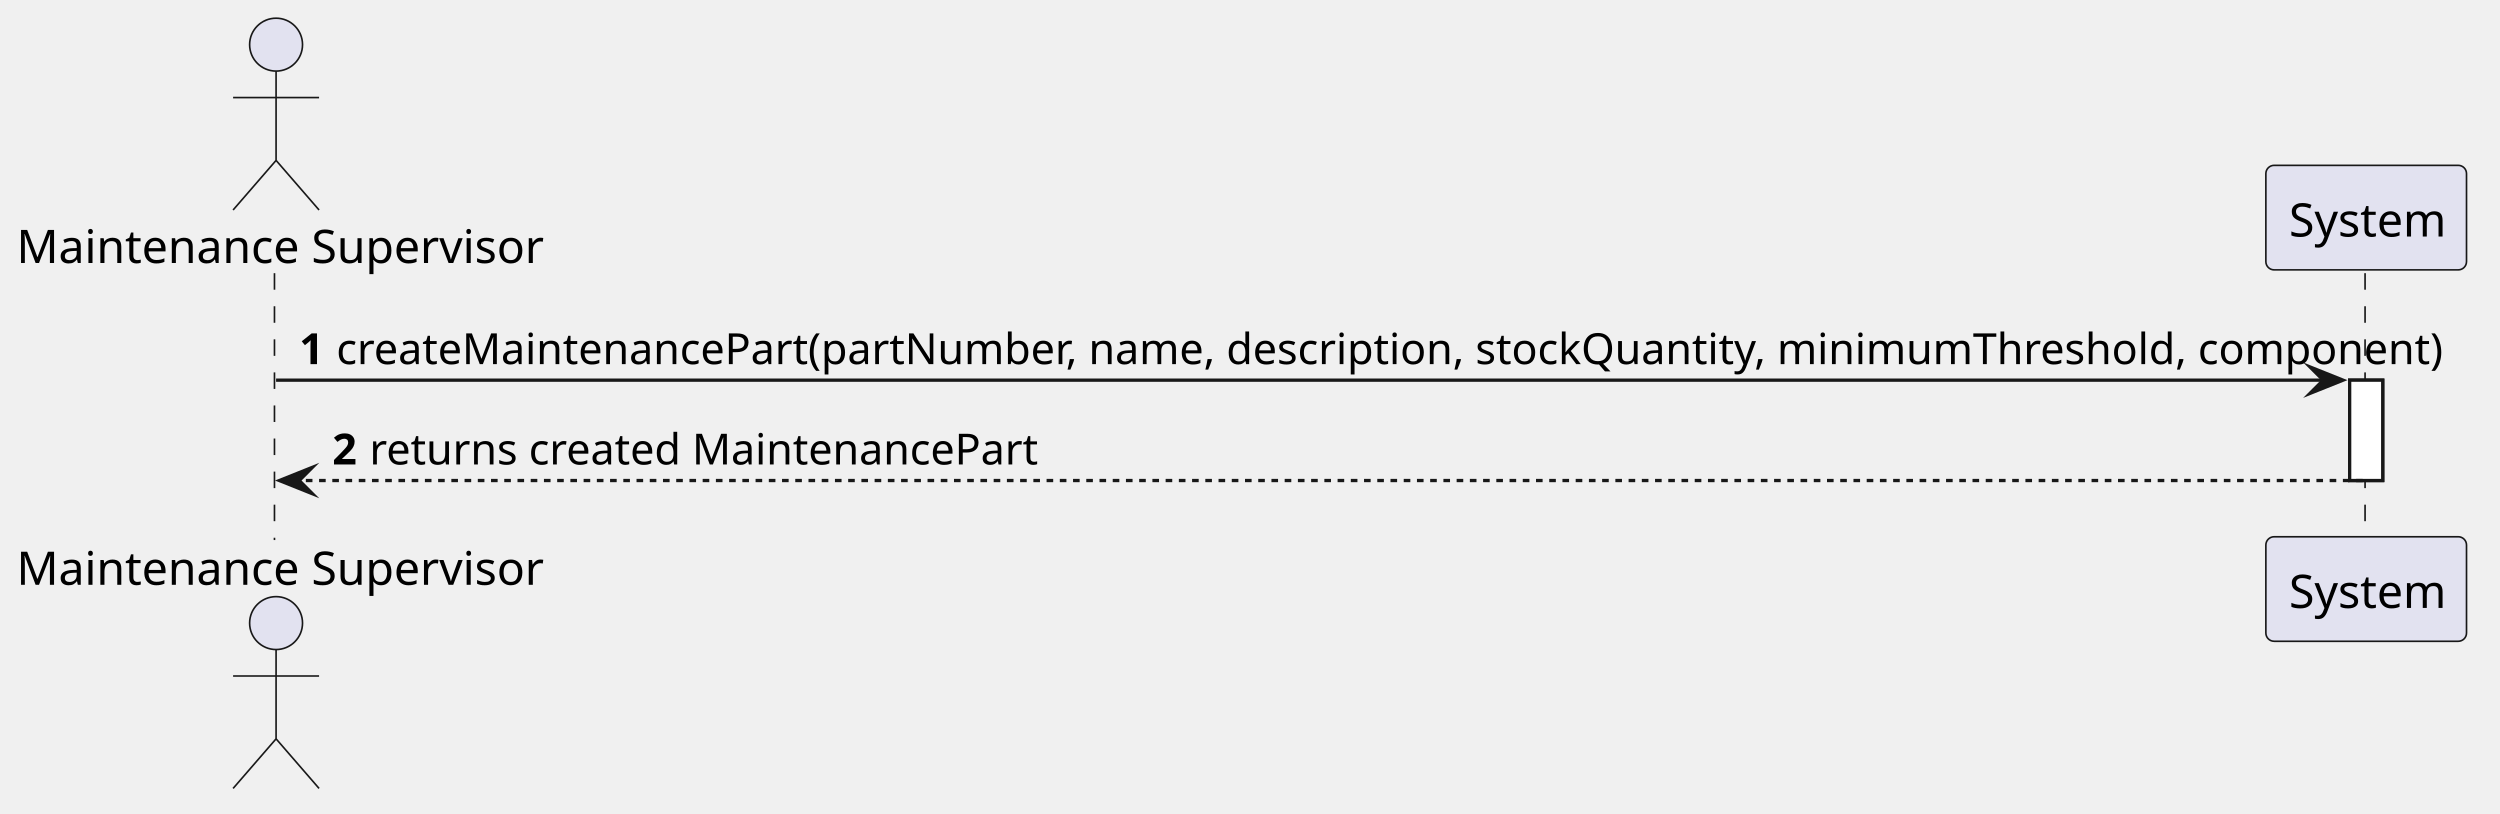
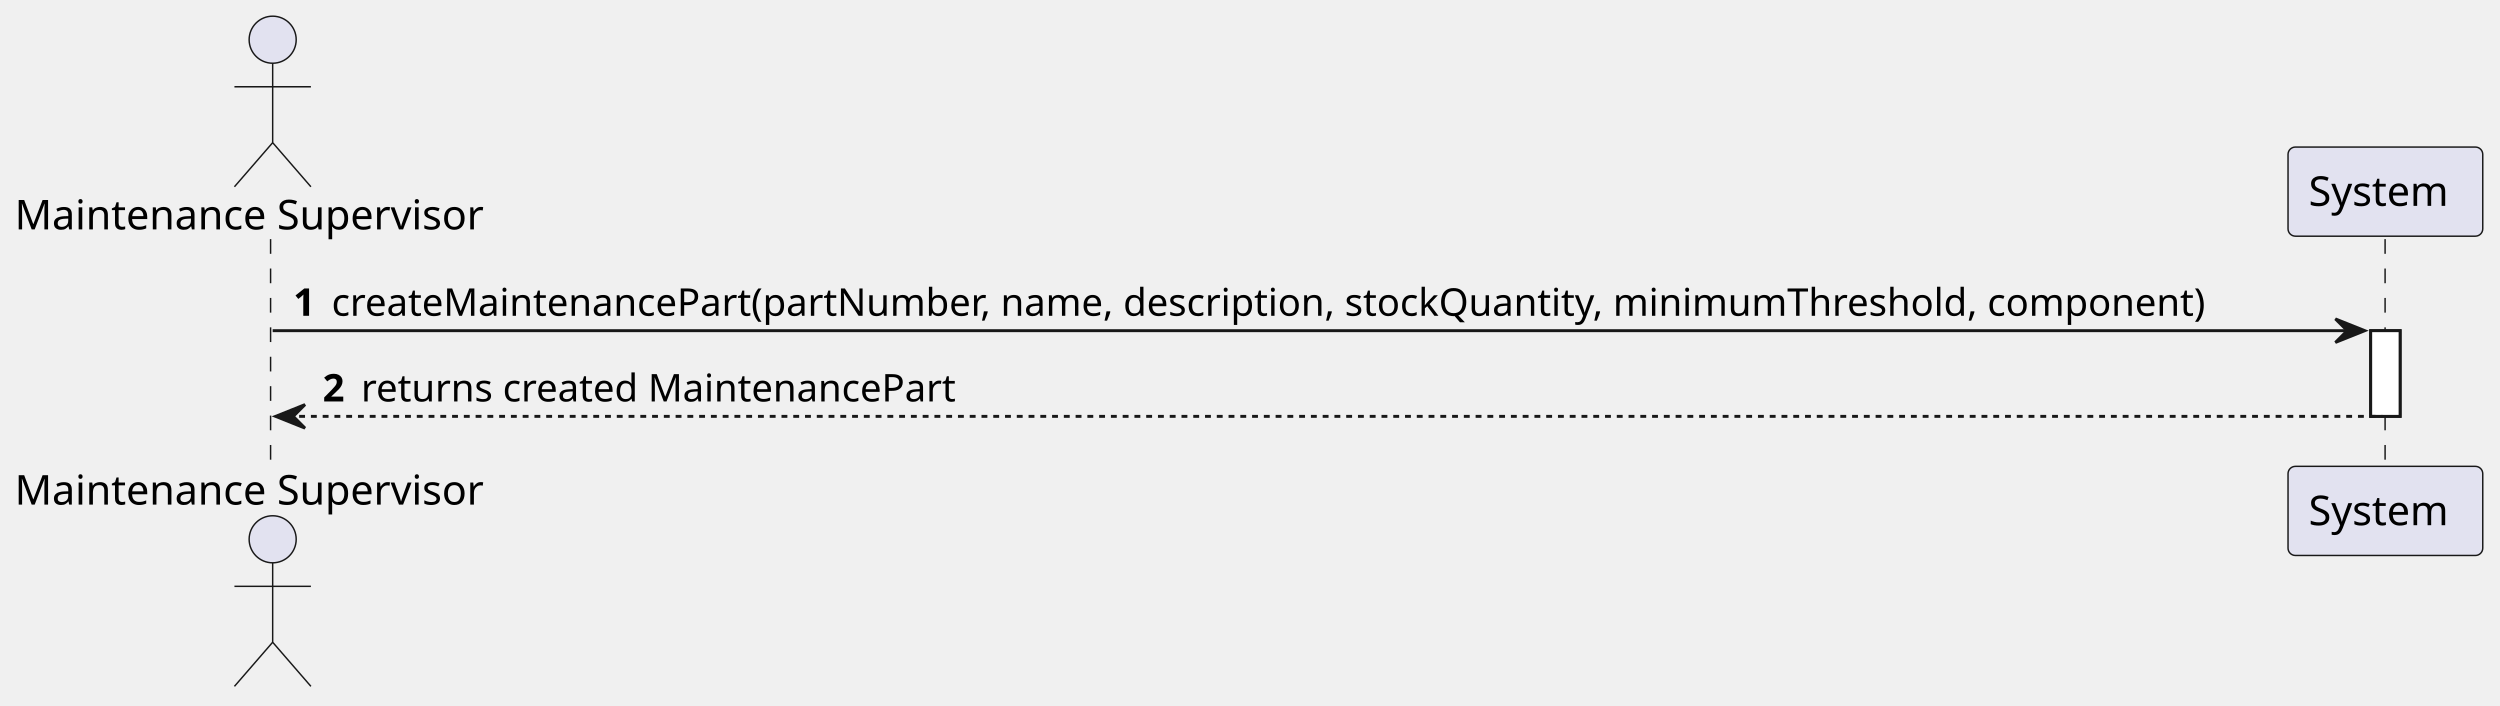
- <svg xmlns="http://www.w3.org/2000/svg" contentStyleType="text/css" data-diagram-type="SEQUENCE" height="246px" preserveAspectRatio="none" style="width:756px;height:246px;background:#FFFFFF;" version="1.1" viewBox="0 0 756 246" width="756px" zoomAndPan="magnify">
+ <svg xmlns="http://www.w3.org/2000/svg" contentStyleType="text/css" data-diagram-type="SEQUENCE" height="240px" preserveAspectRatio="none" style="width:850px;height:240px;background:#FFFFFF;" version="1.1" viewBox="0 0 850 240" width="850px" zoomAndPan="magnify">
  <defs />
  <g>
    <g>
-       <rect fill="#FFFFFF" height="30.352" style="stroke:#181818;stroke-width:1;" width="10" x="710.535" y="114.961" />
+       <rect fill="#FFFFFF" height="29.133" style="stroke:#181818;stroke-width:1;" width="10" x="806.034" y="112.43" />
    </g>
-     <g class="participant-lifeline" data-entity-uid="part1" data-qualified-name="Actor" data-source-line="2" id="part1-lifeline">
+     <g class="participant-lifeline" data-entity-uid="part1" data-qualified-name="Actor" id="part1-lifeline">
      <g>
-         <rect fill="#000000" fill-opacity="0" height="80.703" width="8" x="79.486" y="82.609" />
-         <line style="stroke:#181818;stroke-width:0.5;stroke-dasharray:5,5;" x1="83" x2="83" y1="82.609" y2="163.312" />
+         <rect fill="#000000" fill-opacity="0" height="78.266" width="8" x="88.707" y="81.297" />
+         <line style="stroke:#181818;stroke-width:0.5;stroke-dasharray:5,5;" x1="92" x2="92" y1="81.297" y2="159.562" />
      </g>
    </g>
-     <g class="participant-lifeline" data-entity-uid="part2" data-qualified-name="Sys" data-source-line="3" id="part2-lifeline">
+     <g class="participant-lifeline" data-entity-uid="part2" data-qualified-name="Sys" id="part2-lifeline">
      <g>
-         <rect fill="#000000" fill-opacity="0" height="80.703" width="8" x="711.535" y="82.609" />
-         <line style="stroke:#181818;stroke-width:0.5;stroke-dasharray:5,5;" x1="715.197" x2="715.197" y1="82.609" y2="163.312" />
+         <rect fill="#000000" fill-opacity="0" height="78.266" width="8" x="807.034" y="81.297" />
+         <line style="stroke:#181818;stroke-width:0.5;stroke-dasharray:5,5;" x1="810.931" x2="810.931" y1="81.297" y2="159.562" />
      </g>
    </g>
-     <g class="participant participant-head" data-entity-uid="part1" data-qualified-name="Actor" data-source-line="2" id="part1-head">
-       <text fill="#000000" font-family="sans-serif" font-size="14" lengthAdjust="spacing" textLength="150.972" x="5" y="79.533">Maintenance Supervisor</text>
-       <ellipse cx="83.486" cy="13.5" fill="#E2E2F0" rx="8" ry="8" style="stroke:#181818;stroke-width:0.5;" />
-       <path d="M83.486,21.5 L83.486,48.5 M70.486,29.5 L96.486,29.5 M83.486,48.5 L70.486,63.5 M83.486,48.5 L96.486,63.5" fill="none" style="stroke:#181818;stroke-width:0.5;" />
+     <g class="participant participant-head" data-entity-uid="part1" data-qualified-name="Actor" id="part1-head">
+       <text fill="#000000" font-family="sans-serif" font-size="14" lengthAdjust="spacing" textLength="169.415" x="5" y="77.995">Maintenance Supervisor</text>
+       <ellipse cx="92.707" cy="13.5" fill="#E2E2F0" rx="8" ry="8" style="stroke:#181818;stroke-width:0.5;" />
+       <path d="M92.707,21.5 L92.707,48.5 M79.707,29.5 L105.707,29.5 M92.707,48.5 L79.707,63.5 M92.707,48.5 L105.707,63.5" fill="none" style="stroke:#181818;stroke-width:0.5;" />
    </g>
-     <g class="participant participant-tail" data-entity-uid="part1" data-qualified-name="Actor" data-source-line="2" id="part1-tail">
-       <text fill="#000000" font-family="sans-serif" font-size="14" lengthAdjust="spacing" textLength="150.972" x="5" y="176.846">Maintenance Supervisor</text>
-       <ellipse cx="83.486" cy="188.422" fill="#E2E2F0" rx="8" ry="8" style="stroke:#181818;stroke-width:0.5;" />
-       <path d="M83.486,196.422 L83.486,223.422 M70.486,204.422 L96.486,204.422 M83.486,223.422 L70.486,238.422 M83.486,223.422 L96.486,238.422" fill="none" style="stroke:#181818;stroke-width:0.5;" />
+     <g class="participant participant-tail" data-entity-uid="part1" data-qualified-name="Actor" id="part1-tail">
+       <text fill="#000000" font-family="sans-serif" font-size="14" lengthAdjust="spacing" textLength="169.415" x="5" y="171.558">Maintenance Supervisor</text>
+       <ellipse cx="92.707" cy="183.359" fill="#E2E2F0" rx="8" ry="8" style="stroke:#181818;stroke-width:0.5;" />
+       <path d="M92.707,191.359 L92.707,218.359 M79.707,199.359 L105.707,199.359 M92.707,218.359 L79.707,233.359 M92.707,218.359 L105.707,233.359" fill="none" style="stroke:#181818;stroke-width:0.5;" />
    </g>
-     <g class="participant participant-head" data-entity-uid="part2" data-qualified-name="Sys" data-source-line="3" id="part2-head">
-       <rect fill="#E2E2F0" height="31.609" rx="2.5" ry="2.5" style="stroke:#181818;stroke-width:0.5;" width="60.676" x="685.197" y="50" />
-       <text fill="#000000" font-family="sans-serif" font-size="14" lengthAdjust="spacing" textLength="46.676" x="692.197" y="71.533">System</text>
+     <g class="participant participant-head" data-entity-uid="part2" data-qualified-name="Sys" id="part2-head">
+       <rect fill="#E2E2F0" height="30.297" rx="2.5" ry="2.5" style="stroke:#181818;stroke-width:0.5;" width="66.206" x="777.931" y="50" />
+       <text fill="#000000" font-family="sans-serif" font-size="14" lengthAdjust="spacing" textLength="52.206" x="784.931" y="69.995">System</text>
    </g>
-     <g class="participant participant-tail" data-entity-uid="part2" data-qualified-name="Sys" data-source-line="3" id="part2-tail">
-       <rect fill="#E2E2F0" height="31.609" rx="2.5" ry="2.5" style="stroke:#181818;stroke-width:0.5;" width="60.676" x="685.197" y="162.312" />
-       <text fill="#000000" font-family="sans-serif" font-size="14" lengthAdjust="spacing" textLength="46.676" x="692.197" y="183.846">System</text>
+     <g class="participant participant-tail" data-entity-uid="part2" data-qualified-name="Sys" id="part2-tail">
+       <rect fill="#E2E2F0" height="30.297" rx="2.5" ry="2.5" style="stroke:#181818;stroke-width:0.5;" width="66.206" x="777.931" y="158.562" />
+       <text fill="#000000" font-family="sans-serif" font-size="14" lengthAdjust="spacing" textLength="52.206" x="784.931" y="178.558">System</text>
    </g>
    <g>
-       <rect fill="#FFFFFF" height="30.352" style="stroke:#181818;stroke-width:1;" width="10" x="710.535" y="114.961" />
+       <rect fill="#FFFFFF" height="29.133" style="stroke:#181818;stroke-width:1;" width="10" x="806.034" y="112.43" />
    </g>
-     <g class="message" data-entity-1="part1" data-entity-2="part2" data-source-line="4" id="msg1">
-       <polygon fill="#181818" points="698.535,110.961,708.535,114.961,698.535,118.961,702.535,114.961" style="stroke:#181818;stroke-width:1;stroke-linejoin:miter;stroke-miterlimit:10;" />
-       <line style="stroke:#181818;stroke-width:1;" x1="83.486" x2="704.535" y1="114.961" y2="114.961" />
-       <text fill="#000000" font-family="sans-serif" font-size="13" font-weight="700" lengthAdjust="spacing" textLength="7.23" x="90.486" y="110.105">1</text>
-       <text fill="#000000" font-family="sans-serif" font-size="13" lengthAdjust="spacing" textLength="596.819" x="101.716" y="110.105">createMaintenancePart(partNumber, name, description, stockQuantity, minimumThreshold, component)</text>
+     <g class="message" data-entity-1="part1" data-entity-2="part2" id="msg1">
+       <polygon fill="#181818" points="794.034,108.43,804.034,112.43,794.034,116.43,798.034,112.43" style="stroke:#181818;stroke-width:1;" />
+       <line style="stroke:#181818;stroke-width:1;" x1="92.707" x2="800.034" y1="112.43" y2="112.43" />
+       <text fill="#000000" font-family="sans-serif" font-size="13" font-weight="bold" lengthAdjust="spacing" textLength="9.045" x="99.707" y="107.364">1</text>
+       <text fill="#000000" font-family="sans-serif" font-size="13" lengthAdjust="spacing" textLength="681.281" x="112.753" y="107.364">createMaintenancePart(partNumber, name, description, stockQuantity, minimumThreshold, component)</text>
    </g>
-     <g class="message" data-entity-1="part2" data-entity-2="part1" data-source-line="6" id="msg2">
-       <polygon fill="#181818" points="94.486,141.312,84.486,145.312,94.486,149.312,90.486,145.312" style="stroke:#181818;stroke-width:1;stroke-linejoin:miter;stroke-miterlimit:10;" />
-       <line style="stroke:#181818;stroke-width:1;stroke-dasharray:2,2;" x1="88.486" x2="714.535" y1="145.312" y2="145.312" />
-       <text fill="#000000" font-family="sans-serif" font-size="13" font-weight="700" lengthAdjust="spacing" textLength="7.23" x="100.486" y="140.456">2</text>
-       <text fill="#000000" font-family="sans-serif" font-size="13" lengthAdjust="spacing" textLength="189.325" x="111.716" y="140.456">returns created MaintenancePart</text>
+     <g class="message" data-entity-1="part2" data-entity-2="part1" id="msg2">
+       <polygon fill="#181818" points="103.707,137.562,93.707,141.562,103.707,145.562,99.707,141.562" style="stroke:#181818;stroke-width:1;" />
+       <line style="stroke:#181818;stroke-width:1;stroke-dasharray:2,2;" x1="97.707" x2="810.034" y1="141.562" y2="141.562" />
+       <text fill="#000000" font-family="sans-serif" font-size="13" font-weight="bold" lengthAdjust="spacing" textLength="9.045" x="109.707" y="136.497">2</text>
+       <text fill="#000000" font-family="sans-serif" font-size="13" lengthAdjust="spacing" textLength="215.071" x="122.753" y="136.497">returns created MaintenancePart</text>
    </g>
  </g>
</svg>
